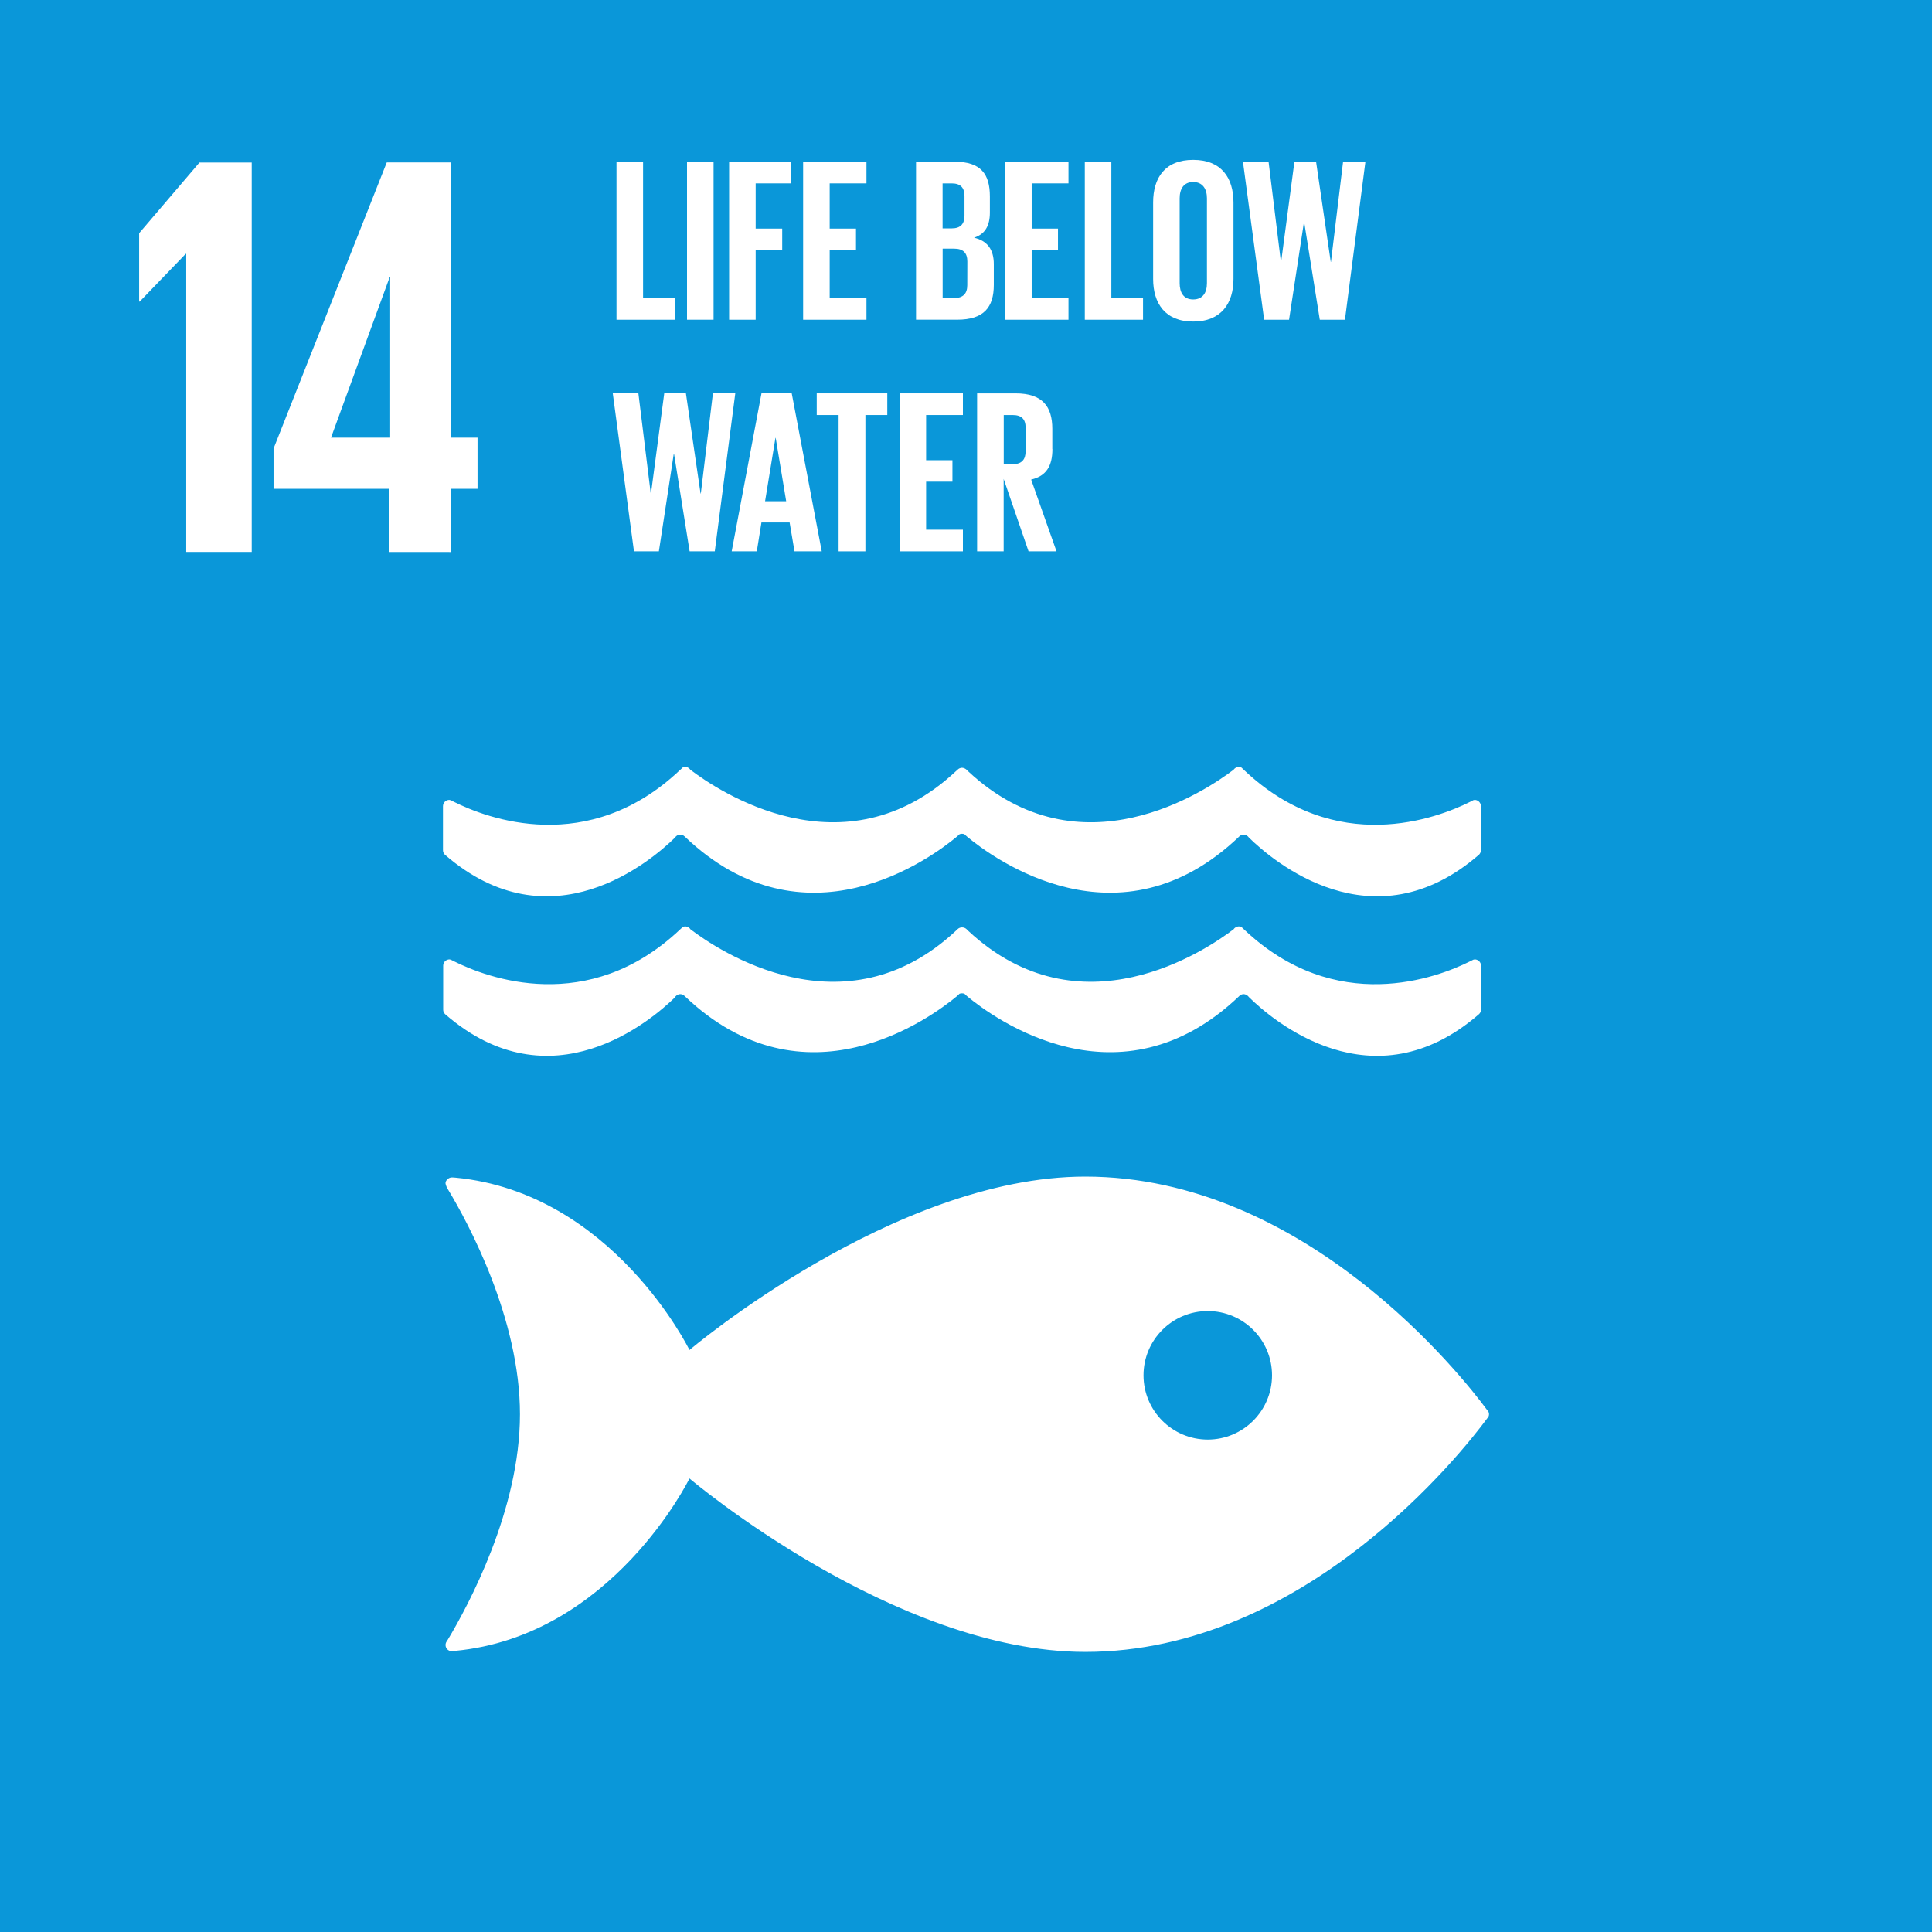
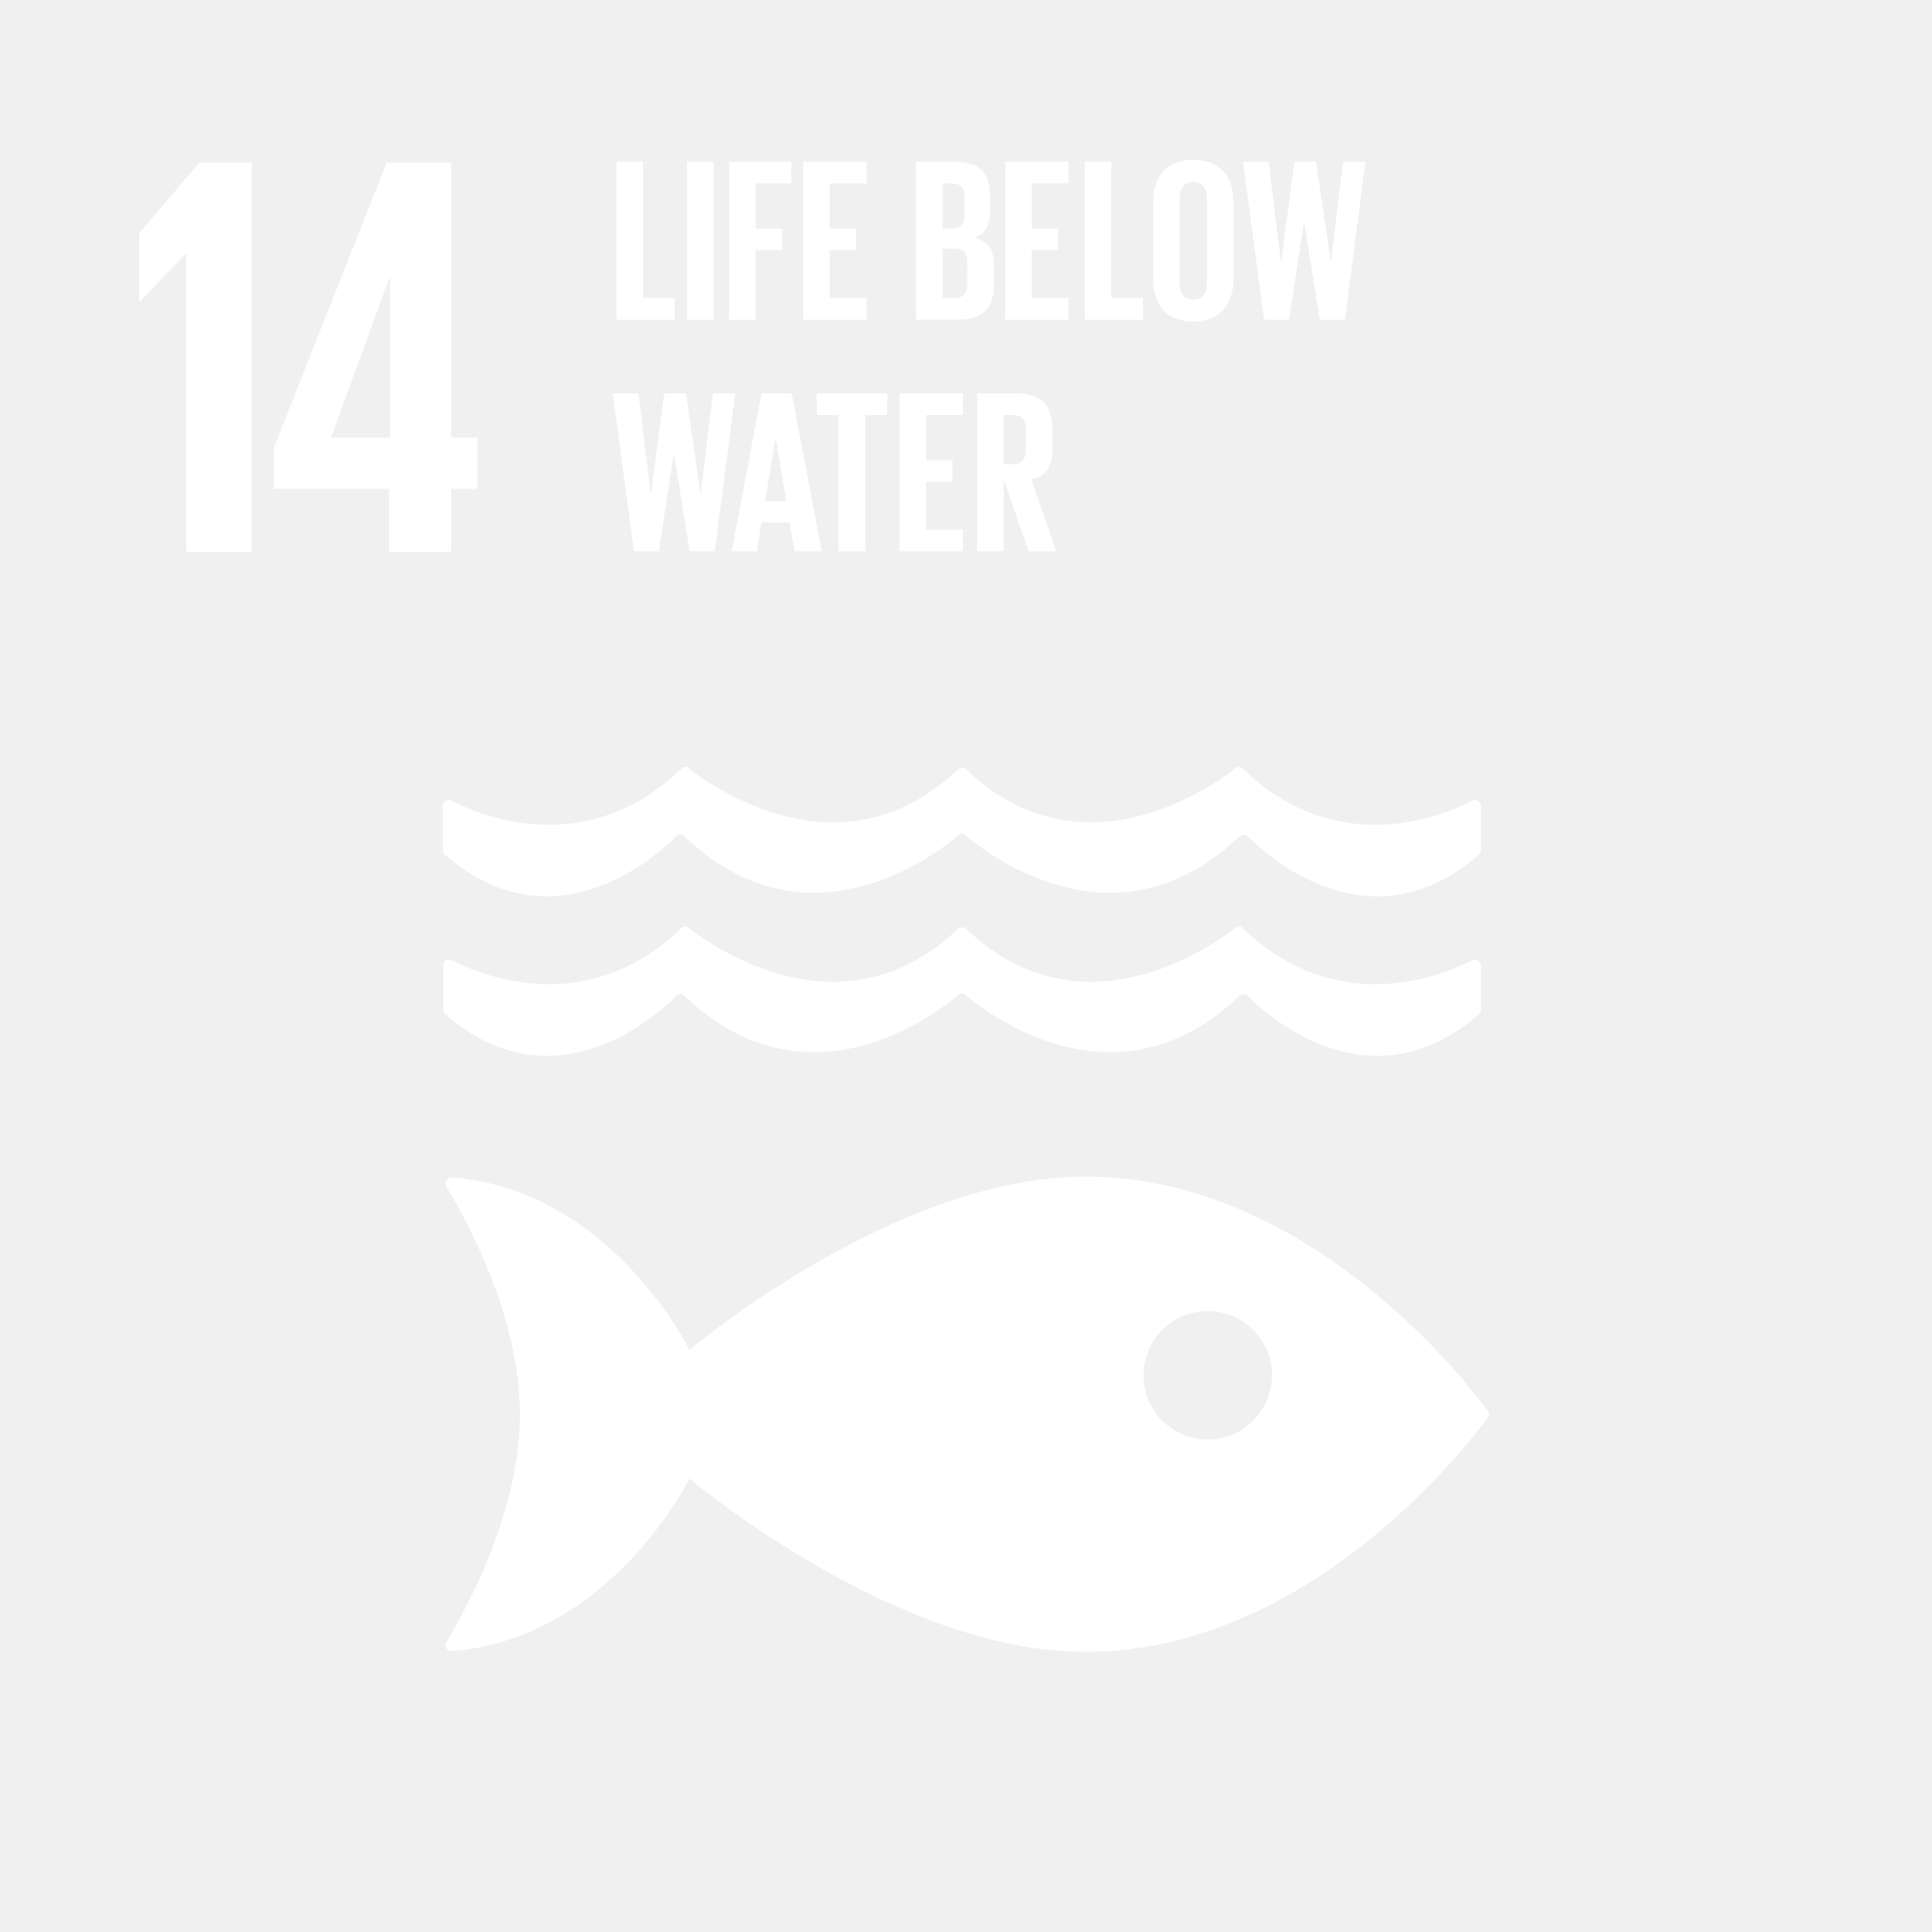
- <svg xmlns="http://www.w3.org/2000/svg" id="Layer_1" data-name="Layer 1" viewBox="0 0 1000 1000">
+ <svg xmlns="http://www.w3.org/2000/svg" id="Layer_1" data-name="Layer 1" viewBox="0 0 1000 1000" focusable="false">
+   <link type="text/css" rel="stylesheet" id="dark-mode-general-link" />
+   <link type="text/css" rel="stylesheet" id="dark-mode-custom-link" />
+   <style type="text/css" id="dark-mode-custom-style" />
  <defs>
    <style>
-       .cls-1 {
-         fill: #0a97d9;
-       }
- 
      .cls-2 {
        fill: #fff;
      }
    </style>
  </defs>
-   <rect class="cls-1" width="1000" height="1000" />
  <polygon class="cls-2" points="130.29 84.14 130.29 285.67 96.39 285.67 96.39 131.41 96.1 131.41 72.33 156.07 72.02 156.07 72.02 120.7 103.23 84.14 130.29 84.14" />
  <rect class="cls-2" x="355.6" y="83.71" width="13.74" height="81.77" />
  <polygon class="cls-2" points="377.39 165.49 391.13 165.49 391.13 129.41 404.87 129.41 404.87 118.32 391.13 118.32 391.13 94.92 409.57 94.92 409.57 83.71 377.39 83.71 377.39 165.49" />
  <polygon class="cls-2" points="448.48 94.92 448.48 83.71 415.7 83.71 415.7 165.49 448.48 165.49 448.48 154.27 429.44 154.27 429.44 129.41 443.06 129.41 443.06 118.32 429.44 118.32 429.44 94.92 448.48 94.92" />
  <path class="cls-2" d="M514.39,136.65c0-7.47-3.36-12.05-10.23-13.62,5.65-1.81,8.2-6.15,8.2-13v-8.33c0-11.56-4.59-18-18.33-18H474.14v81.77h21.33c13.75,0,18.92-6.39,18.92-18ZM487.88,94.92h4.7c4.59,0,6.64,2.19,6.64,6.64v10c0,4.35-2.05,6.64-6.52,6.64h-4.82Zm12.78,52.71c0,4.34-2.18,6.63-6.75,6.63h-6V128.7h5.91c4.82,0,6.87,2.29,6.87,6.63Z" />
  <polygon class="cls-2" points="520.26 165.49 553.04 165.49 553.04 154.27 533.99 154.27 533.99 129.41 547.61 129.41 547.61 118.32 533.99 118.32 533.99 94.92 553.04 94.92 553.04 83.71 520.26 83.71 520.26 165.49" />
  <polygon class="cls-2" points="561.49 83.71 561.49 165.49 591.63 165.49 591.63 154.27 575.23 154.27 575.23 83.71 561.49 83.71" />
  <path class="cls-2" d="M596.86,104.82v39.55c0,12.68,6.27,22.07,20.73,22.07s20.86-9.39,20.86-22.07V104.82c0-12.78-6.27-22.07-20.86-22.07S596.86,92,596.86,104.82m27.85-2.18v43.91c0,4.94-2.17,8.44-7.12,8.44s-7-3.5-7-8.44V102.64c0-4.94,2.18-8.43,7-8.43s7.12,3.49,7.12,8.43" />
  <polygon class="cls-2" points="663.11 135.57 663 135.57 656.61 83.71 643.35 83.71 654.32 165.49 667.21 165.49 674.93 114.94 675.04 114.94 683.12 165.49 696.14 165.49 706.74 83.71 695.18 83.71 688.9 135.57 688.79 135.57 681.2 83.71 669.99 83.71 663.11 135.57" />
  <polygon class="cls-2" points="328.14 285.37 341.03 285.37 348.75 234.84 348.87 234.84 356.95 285.37 369.97 285.37 380.58 203.61 369 203.61 362.74 255.47 362.61 255.47 355.03 203.61 343.81 203.61 336.94 255.47 336.82 255.47 330.43 203.61 317.17 203.61 328.14 285.37" />
  <path class="cls-2" d="M378.72,285.37h13l2.4-14.94h14.59l2.52,14.94h14.1L409.8,203.61H394.14Zm22.65-58.73h.13l5.43,32.8H396Z" />
  <polygon class="cls-2" points="447.93 285.37 447.93 214.82 459.26 214.82 459.26 203.61 422.74 203.61 422.74 214.82 434.06 214.82 434.06 285.37 447.93 285.37" />
  <polygon class="cls-2" points="498.4 214.82 498.4 203.61 465.62 203.61 465.62 285.37 498.4 285.37 498.4 274.16 479.36 274.16 479.36 249.31 492.98 249.31 492.98 238.21 479.36 238.21 479.36 214.82 498.4 214.82" />
  <path class="cls-2" d="M544.67,232.43V221.94c0-11.46-5.06-18.32-18.92-18.32h-20v81.75h13.74V247.88l12.89,37.49h14.47l-13.13-37.15c7.83-1.8,11-7,11-15.79m-13.86,1.09c0,4.34-2,6.75-6.74,6.75h-4.59V214.82h4.59c4.69,0,6.74,2.17,6.74,6.63Z" />
  <path class="cls-2" d="M233.49,285.72V253h13.68V226.54H233.49V84.09H200.18l-58.59,148.1V253h59.78v32.71Zm-62.16-59.18,30.33-83h.3v83Z" />
  <g>
    <path class="cls-2" d="M769.58,729.62C757,712.62,675.7,609,561.72,609c-99,0-204.85,89.76-204.85,89.76s-39.77-81.4-121.13-89.22c-.47,0-1-.11-1.52-.11h-.51c-1.7.1-3.29,1.75-3.1,3.22a9,9,0,0,0,1.27,3C242.37,633,269.13,682.55,269.13,732c0,49.64-26.92,99.3-37.31,116.63l-.71,1.1a3.3,3.3,0,0,0-.5,1.72,3.23,3.23,0,0,0,3,3.2l.88-.07a3.14,3.14,0,0,0,.85-.08c81.61-7.6,121.53-89.25,121.53-89.25s105.88,89.77,204.85,89.77c114,0,195.27-103.64,207.86-120.61.34-.46.62-.86.87-1.16a3.36,3.36,0,0,0,.27-1.25,3.18,3.18,0,0,0-.27-1.24c-.25-.35-.53-.75-.87-1.17M625.1,745.12a33.26,33.26,0,1,1,33.3-33.27,33.28,33.28,0,0,1-33.3,33.27" />
    <path class="cls-2" d="M233.18,414.17a3.46,3.46,0,0,0-.63-.14,3.29,3.29,0,0,0-3.27,3.31V440a3.23,3.23,0,0,0,.95,2.35c55,47.8,107.11,3,119.17-8.83a3.3,3.3,0,0,1,.86-.92,3.36,3.36,0,0,1,1.81-.59,3.17,3.17,0,0,1,2.21.88.52.52,0,0,0,.16.14c62.15,59.3,127.31,11.27,140.87,0l1.33-1.22a2.9,2.9,0,0,1,1.24-.25,3,3,0,0,1,1.29.25l1.35,1.22c13.55,11.27,78.71,59.3,140.85,0a.94.94,0,0,0,.12-.14,3.2,3.2,0,0,1,2.21-.88,3.28,3.28,0,0,1,1.81.59,3.62,3.62,0,0,1,.91.92c12.05,11.84,64.09,56.63,119.15,8.83a3.31,3.31,0,0,0,.95-2.35V417.34a3.25,3.25,0,0,0-3.23-3.31,3.47,3.47,0,0,0-.7.14c-.51.29-1,.57-1.65.86-16.92,8.47-69.4,28.63-117-16.44-.45-.41-.92-.83-1.39-1.32a3.42,3.42,0,0,0-1.39-.3,5.91,5.91,0,0,0-1,.15,3.74,3.74,0,0,0-1.66,1.29c-14.2,10.82-79.36,54.94-137.39.81l-.85-.83a3.64,3.64,0,0,0-2.36-1,3.47,3.47,0,0,0-2.27,1l-.9.83c-58,54.13-123.24,10-137.42-.81a3.54,3.54,0,0,0-1.61-1.29,6.85,6.85,0,0,0-1-.15,3.72,3.72,0,0,0-1.37.3,13.27,13.27,0,0,1-1.39,1.32c-47.63,45.07-100.1,24.91-117,16.44-.59-.29-1.16-.57-1.67-.86" />
    <path class="cls-2" d="M349.4,516.08a3.55,3.55,0,0,1,.87-.9,3.36,3.36,0,0,1,1.8-.62,3.19,3.19,0,0,1,2.22.91.5.5,0,0,0,.15.14c62.13,59.23,127.31,11.22,140.87,0l1.33-1.26a3.2,3.2,0,0,1,1.24-.21,3.47,3.47,0,0,1,1.31.21l1.33,1.26c13.55,11.22,78.7,59.23,140.86,0,0,0,.07-.08.11-.14a3.18,3.18,0,0,1,2.21-.91,3.25,3.25,0,0,1,1.8.62,3.58,3.58,0,0,1,.92.9c12,11.85,64.08,56.65,119.15,8.8a3.18,3.18,0,0,0,1-2.29V499.84a3.24,3.24,0,0,0-3.25-3.25,4.3,4.3,0,0,0-.7.13l-1.65.83c-16.91,8.48-69.42,28.59-117-16.42l-1.38-1.3a2.64,2.64,0,0,0-1.4-.33,2,2,0,0,0-1,.25,2.79,2.79,0,0,0-1.66,1.22c-14.18,10.8-79.36,54.93-137.4.8l-.85-.85a3.35,3.35,0,0,0-2.35-.91,3.22,3.22,0,0,0-2.27.91l-.9.85c-58,54.13-123.24,10-137.42-.8a2.71,2.71,0,0,0-1.61-1.22,2.25,2.25,0,0,0-1-.25,2.6,2.6,0,0,0-1.35.33c-.45.45-.93.88-1.42,1.3-47.63,45-100.09,24.9-117,16.42l-1.67-.83a4.32,4.32,0,0,0-.62-.13,3.26,3.26,0,0,0-3.28,3.25v22.75a3.13,3.13,0,0,0,.95,2.29c55,47.85,107.12,3,119.17-8.8" />
  </g>
  <polygon class="cls-2" points="319.1 83.71 319.1 165.49 349.25 165.49 349.25 154.27 332.85 154.27 332.85 83.71 319.1 83.71" />
</svg>
